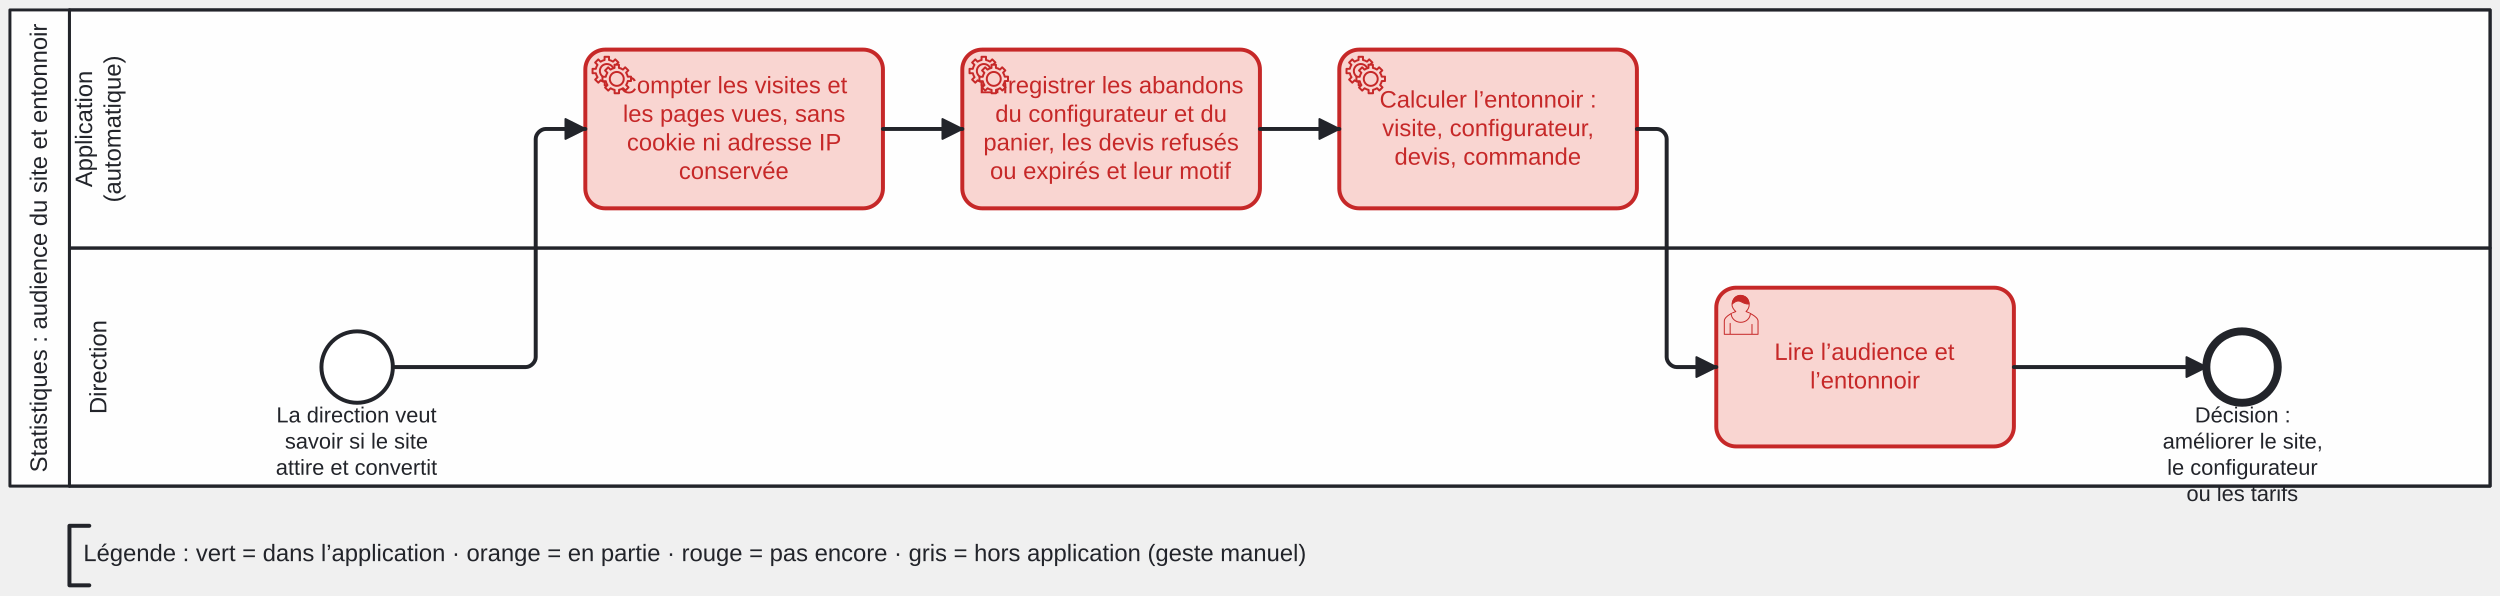
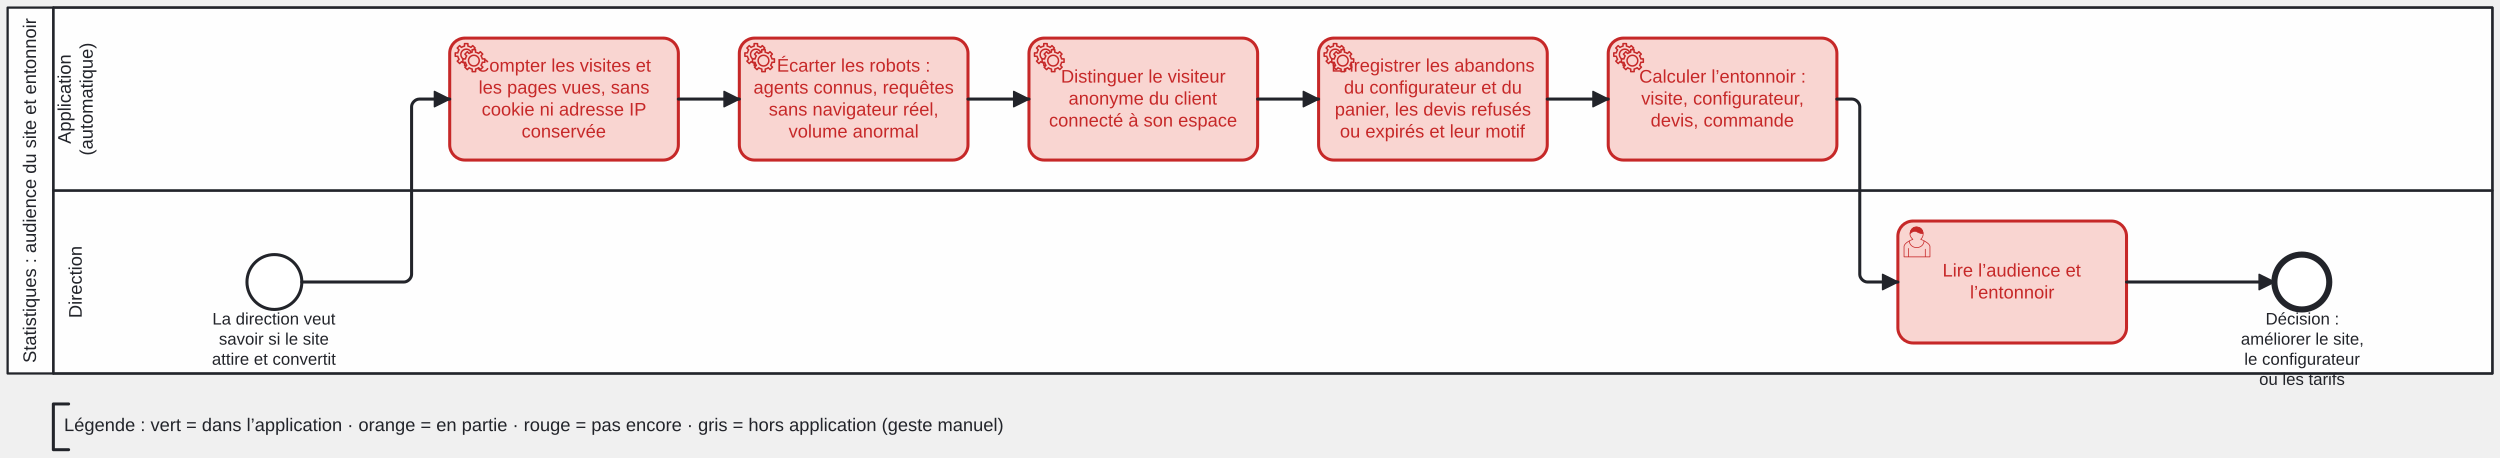
- <svg xmlns="http://www.w3.org/2000/svg" width="1260" height="300" viewBox="35 35 1260 300" version="1.1">
+ <svg xmlns="http://www.w3.org/2000/svg" width="1640" height="300" viewBox="35 35 1640 300" version="1.1">
  <g class="djs-group">
    <g class="djs-element djs-shape" data-element-id="P17_stats_audience_pool" transform="matrix(1 0 0 1 40 40)" style="display: block;">
      <g class="djs-visual">
-         <rect x="0" y="0" width="1250" height="240" rx="0" ry="0" style="stroke-linecap: round; stroke-linejoin: round; stroke: rgb(34, 36, 42); stroke-width: 1.5px; fill: white; fill-opacity: 0.95;" />
+         <rect x="0" y="0" width="1630" height="240" rx="0" ry="0" style="stroke-linecap: round; stroke-linejoin: round; stroke: rgb(34, 36, 42); stroke-width: 1.5px; fill: white; fill-opacity: 0.95;" />
        <path style="fill: none; stroke-linecap: round; stroke-linejoin: round; stroke: rgb(34, 36, 42); stroke-width: 1.5px;" d="M30,0L30,240" />
        <text lineHeight="1.2" class="djs-label" transform="matrix(-1.83697e-16 -1 1 -1.83697e-16 0 240)" style="font-family: Arial, sans-serif; font-size: 12px; font-weight: normal; fill: rgb(34, 36, 42);">
          <tspan x="6.922" y="18.6">Statistiques : audience du site et entonnoir</tspan>
        </text>
      </g>
-       <rect class="djs-hit djs-hit-all" x="0" y="0" width="1250" height="240" style="fill: none; stroke-opacity: 0; stroke: white; stroke-width: 15px;" />
-       <rect x="-5" y="-5" rx="4" width="1260" height="250" class="djs-outline" style="fill: none;" />
+       <rect class="djs-hit djs-hit-all" x="0" y="0" width="1630" height="240" style="fill: none; stroke-opacity: 0; stroke: white; stroke-width: 15px;" />
+       <rect x="-5" y="-5" rx="4" width="1640" height="250" class="djs-outline" style="fill: none;" />
    </g>
    <g class="djs-children">
      <g class="djs-group">
        <g class="djs-element djs-shape" data-element-id="P17_stats_audience_voie_direction" transform="matrix(1 0 0 1 70 160)" style="display: block;">
          <g class="djs-visual">
-             <rect x="0" y="0" width="1220" height="120" rx="0" ry="0" style="stroke-linecap: round; stroke-linejoin: round; stroke: rgb(34, 36, 42); stroke-width: 1.5px; fill: white; fill-opacity: 0.25;" />
+             <rect x="0" y="0" width="1600" height="120" rx="0" ry="0" style="stroke-linecap: round; stroke-linejoin: round; stroke: rgb(34, 36, 42); stroke-width: 1.5px; fill: white; fill-opacity: 0.25;" />
            <text lineHeight="1.2" class="djs-label" transform="matrix(-1.83697e-16 -1 1 -1.83697e-16 0 120)" style="font-family: Arial, sans-serif; font-size: 12px; font-weight: normal; fill: rgb(34, 36, 42);">
              <tspan x="36.32" y="18.6">Direction</tspan>
            </text>
          </g>
-           <rect class="djs-hit djs-hit-all" x="0" y="0" width="1220" height="120" style="fill: none; stroke-opacity: 0; stroke: white; stroke-width: 15px;" />
-           <rect x="-5" y="-5" rx="4" width="1230" height="130" class="djs-outline" style="fill: none;" />
+           <rect class="djs-hit djs-hit-all" x="0" y="0" width="1600" height="120" style="fill: none; stroke-opacity: 0; stroke: white; stroke-width: 15px;" />
+           <rect x="-5" y="-5" rx="4" width="1610" height="130" class="djs-outline" style="fill: none;" />
        </g>
      </g>
      <g class="djs-group">
        <g class="djs-element djs-shape" data-element-id="P17_stats_audience_voie_systeme" transform="matrix(1 0 0 1 70 40)" style="display: block;">
          <g class="djs-visual">
-             <rect x="0" y="0" width="1220" height="120" rx="0" ry="0" style="stroke-linecap: round; stroke-linejoin: round; stroke: rgb(34, 36, 42); stroke-width: 1.5px; fill: white; fill-opacity: 0.25;" />
+             <rect x="0" y="0" width="1600" height="120" rx="0" ry="0" style="stroke-linecap: round; stroke-linejoin: round; stroke: rgb(34, 36, 42); stroke-width: 1.5px; fill: white; fill-opacity: 0.25;" />
            <text lineHeight="1.2" class="djs-label" transform="matrix(-1.83697e-16 -1 1 -1.83697e-16 0 120)" style="font-family: Arial, sans-serif; font-size: 12px; font-weight: normal; fill: rgb(34, 36, 42);">
              <tspan x="30.641" y="11.4">Application </tspan>
              <tspan x="22.977" y="25.8">(automatique)</tspan>
            </text>
          </g>
-           <rect class="djs-hit djs-hit-all" x="0" y="0" width="1220" height="120" style="fill: none; stroke-opacity: 0; stroke: white; stroke-width: 15px;" />
-           <rect x="-5" y="-5" rx="4" width="1230" height="130" class="djs-outline" style="fill: none;" />
+           <rect class="djs-hit djs-hit-all" x="0" y="0" width="1600" height="120" style="fill: none; stroke-opacity: 0; stroke: white; stroke-width: 15px;" />
+           <rect x="-5" y="-5" rx="4" width="1610" height="130" class="djs-outline" style="fill: none;" />
        </g>
      </g>
      <g class="djs-group">
        <g class="djs-element djs-shape" data-element-id="P17_stats_audience_d" transform="matrix(1 0 0 1 197 202)" style="display: block;">
          <g class="djs-visual">
            <circle cx="18" cy="18" r="18" style="stroke-linecap: round; stroke-linejoin: round; stroke: rgb(34, 36, 42); stroke-width: 2px; fill: white; fill-opacity: 0.95;" />
          </g>
          <rect class="djs-hit djs-hit-all" x="0" y="0" width="36" height="36" style="fill: none; stroke-opacity: 0; stroke: white; stroke-width: 15px;" />
          <circle cx="18" cy="18" r="23" class="djs-outline" style="fill: none;" />
        </g>
      </g>
      <g class="djs-group">
        <g class="djs-element djs-shape" data-element-id="P17_stats_audience_d_label" transform="matrix(1 0 0 1 174 238)" style="display: block;">
          <g class="djs-visual">
            <text lineHeight="1.2" class="djs-label" style="font-family: Arial, sans-serif; font-size: 11px; font-weight: normal; fill: rgb(34, 36, 42);">
              <tspan x="0.305" y="9.9">La direction veut </tspan>
              <tspan x="4.594" y="23.1">savoir si le site </tspan>
              <tspan x="0" y="36.3">attire et convertit</tspan>
            </text>
          </g>
          <rect class="djs-hit djs-hit-all" x="0" y="0" width="82" height="40" style="fill: none; stroke-opacity: 0; stroke: white; stroke-width: 15px;" />
          <rect x="-5" y="-5" rx="4" width="92" height="50" class="djs-outline" style="fill: none;" />
        </g>
      </g>
      <g class="djs-group">
        <g class="djs-element djs-shape" data-element-id="P17_stats_audience_t1" transform="matrix(1 0 0 1 330 60)" style="display: block;">
          <g class="djs-visual">
            <rect x="0" y="0" width="150" height="80" rx="10" ry="10" style="stroke-linecap: round; stroke-linejoin: round; stroke: rgb(198, 40, 40); stroke-width: 2px; fill: rgb(249, 211, 207); fill-opacity: 0.95;" />
            <text lineHeight="1.2" class="djs-label" style="font-family: Arial, sans-serif; font-size: 12px; font-weight: normal; fill: rgb(198, 40, 40);">
              <tspan x="17.315" y="22">Compter les visites et </tspan>
              <tspan x="18.961" y="36.4">les pages vues, sans </tspan>
              <tspan x="20.969" y="50.8">cookie ni adresse IP </tspan>
              <tspan x="47.154" y="65.2">conservée</tspan>
            </text>
            <circle cx="5" cy="5" r="5" transform="translate(6, 6)" style="stroke-linecap: round; stroke-linejoin: round; stroke: none; stroke-width: 2px; fill: rgb(249, 211, 207);" />
            <path d="m 12,18 v -1.713 c 0.352,-0.07 0.704,-0.178 1.048,-0.321 0.344,-0.145 0.666,-0.321 0.966,-0.521 l 1.194,1.18 1.567,-1.577 -1.195,-1.18 c 0.403,-0.614 0.683,-1.299 0.825,-2.018 l 1.622,-0.01 v -2.22 l -1.637,0.01 c -0.073,-0.352 -0.178,-0.7 -0.324,-1.044 -0.145,-0.344 -0.321,-0.664 -0.523,-0.962 l 1.131,-1.136 -1.583,-1.563 -1.13,1.136 c -0.614,-0.401 -1.303,-0.681 -2.023,-0.822 l 0.009,-1.619 h -2.241 l 0.004,1.631 c -0.354,0.074 -0.705,0.18 -1.05,0.324 -0.344,0.144 -0.665,0.321 -0.964,0.52 l -1.17,-1.158 -1.567,1.579 1.168,1.157 c -0.403,0.613 -0.683,1.298 -0.825,2.017 l -1.659,0.003 v 2.222 l 1.672,-0.006 c 0.073,0.351 0.18,0.702 0.324,1.045 0.145,0.344 0.321,0.664 0.523,0.961 l -1.199,1.197 1.584,1.56 1.196,-1.193 c 0.614,0.403 1.303,0.682 2.023,0.823 l 7.19e-4,1.699 h 2.227 z m 0.221,-3.996 c -1.789,0.75 -3.858,-0.093 -4.61,-1.874 -0.752,-1.783 0.091,-3.846 1.88,-4.596 1.788,-0.749 3.857,0.093 4.609,1.874 0.752,1.782 -0.091,3.846 -1.88,4.596 z" style="fill: rgb(249, 211, 207); stroke-linecap: round; stroke-linejoin: round; stroke: rgb(198, 40, 40); stroke-width: 1px;" />
            <circle cx="5" cy="5" r="5" transform="translate(11, 10)" style="stroke-linecap: round; stroke-linejoin: round; stroke: none; stroke-width: 2px; fill: rgb(249, 211, 207);" />
            <path d="m 17,22 v -1.713 c 0.352,-0.07 0.704,-0.178 1.048,-0.321 0.344,-0.145 0.666,-0.321 0.966,-0.521 l 1.194,1.18 1.567,-1.577 -1.195,-1.18 c 0.403,-0.614 0.683,-1.299 0.825,-2.018 l 1.622,-0.01 v -2.22 l -1.637,0.01 c -0.073,-0.352 -0.178,-0.7 -0.324,-1.044 -0.145,-0.344 -0.321,-0.664 -0.523,-0.962 l 1.131,-1.136 -1.583,-1.563 -1.13,1.136 c -0.614,-0.401 -1.303,-0.681 -2.023,-0.822 l 0.009,-1.619 h -2.241 l 0.004,1.631 c -0.354,0.074 -0.705,0.18 -1.05,0.324 -0.344,0.144 -0.665,0.321 -0.964,0.52 l -1.17,-1.158 -1.567,1.579 1.168,1.157 c -0.403,0.613 -0.683,1.298 -0.825,2.017 l -1.659,0.003 v 2.222 l 1.672,-0.006 c 0.073,0.351 0.18,0.702 0.324,1.045 0.145,0.344 0.321,0.664 0.523,0.961 l -1.199,1.197 1.584,1.56 1.196,-1.193 c 0.614,0.403 1.303,0.682 2.023,0.823 l 7.19e-4,1.699 h 2.227 z m 0.221,-3.996 c -1.789,0.75 -3.858,-0.093 -4.61,-1.874 -0.752,-1.783 0.091,-3.846 1.88,-4.596 1.788,-0.749 3.857,0.093 4.609,1.874 0.752,1.782 -0.091,3.846 -1.88,4.596 z" style="fill: rgb(249, 211, 207); stroke-linecap: round; stroke-linejoin: round; stroke: rgb(198, 40, 40); stroke-width: 1px;" />
          </g>
          <rect class="djs-hit djs-hit-all" x="0" y="0" width="150" height="80" style="fill: none; stroke-opacity: 0; stroke: white; stroke-width: 15px;" />
          <rect x="-5" y="-5" rx="14" width="160" height="90" class="djs-outline" style="fill: none;" />
        </g>
      </g>
      <g class="djs-group">
-         <g class="djs-element djs-shape" data-element-id="P17_stats_audience_t2" transform="matrix(1 0 0 1 520 60)" style="display: block;">
+         <g class="djs-element djs-shape" data-element-id="P17_stats_audience_t1b" transform="matrix(1 0 0 1 520 60)" style="display: block;">
+           <g class="djs-visual">
+             <rect x="0" y="0" width="150" height="80" rx="10" ry="10" style="stroke-linecap: round; stroke-linejoin: round; stroke: rgb(198, 40, 40); stroke-width: 2px; fill: rgb(249, 211, 207); fill-opacity: 0.95;" />
+             <text lineHeight="1.2" class="djs-label" style="font-family: Arial, sans-serif; font-size: 12px; font-weight: normal; fill: rgb(198, 40, 40);">
+               <tspan x="24.641" y="22">Écarter les robots : </tspan>
+               <tspan x="9.281" y="36.4">agents connus, requêtes </tspan>
+               <tspan x="19.297" y="50.8">sans navigateur réel, </tspan>
+               <tspan x="32.312" y="65.2">volume anormal</tspan>
+             </text>
+             <circle cx="5" cy="5" r="5" transform="translate(6, 6)" style="stroke-linecap: round; stroke-linejoin: round; stroke: none; stroke-width: 2px; fill: rgb(249, 211, 207);" />
+             <path d="m 12,18 v -1.713 c 0.352,-0.07 0.704,-0.178 1.048,-0.321 0.344,-0.145 0.666,-0.321 0.966,-0.521 l 1.194,1.18 1.567,-1.577 -1.195,-1.18 c 0.403,-0.614 0.683,-1.299 0.825,-2.018 l 1.622,-0.01 v -2.22 l -1.637,0.01 c -0.073,-0.352 -0.178,-0.7 -0.324,-1.044 -0.145,-0.344 -0.321,-0.664 -0.523,-0.962 l 1.131,-1.136 -1.583,-1.563 -1.13,1.136 c -0.614,-0.401 -1.303,-0.681 -2.023,-0.822 l 0.009,-1.619 h -2.241 l 0.004,1.631 c -0.354,0.074 -0.705,0.18 -1.05,0.324 -0.344,0.144 -0.665,0.321 -0.964,0.52 l -1.17,-1.158 -1.567,1.579 1.168,1.157 c -0.403,0.613 -0.683,1.298 -0.825,2.017 l -1.659,0.003 v 2.222 l 1.672,-0.006 c 0.073,0.351 0.18,0.702 0.324,1.045 0.145,0.344 0.321,0.664 0.523,0.961 l -1.199,1.197 1.584,1.56 1.196,-1.193 c 0.614,0.403 1.303,0.682 2.023,0.823 l 7.19e-4,1.699 h 2.227 z m 0.221,-3.996 c -1.789,0.75 -3.858,-0.093 -4.61,-1.874 -0.752,-1.783 0.091,-3.846 1.88,-4.596 1.788,-0.749 3.857,0.093 4.609,1.874 0.752,1.782 -0.091,3.846 -1.88,4.596 z" style="fill: rgb(249, 211, 207); stroke-linecap: round; stroke-linejoin: round; stroke: rgb(198, 40, 40); stroke-width: 1px;" />
+             <circle cx="5" cy="5" r="5" transform="translate(11, 10)" style="stroke-linecap: round; stroke-linejoin: round; stroke: none; stroke-width: 2px; fill: rgb(249, 211, 207);" />
+             <path d="m 17,22 v -1.713 c 0.352,-0.07 0.704,-0.178 1.048,-0.321 0.344,-0.145 0.666,-0.321 0.966,-0.521 l 1.194,1.18 1.567,-1.577 -1.195,-1.18 c 0.403,-0.614 0.683,-1.299 0.825,-2.018 l 1.622,-0.01 v -2.22 l -1.637,0.01 c -0.073,-0.352 -0.178,-0.7 -0.324,-1.044 -0.145,-0.344 -0.321,-0.664 -0.523,-0.962 l 1.131,-1.136 -1.583,-1.563 -1.13,1.136 c -0.614,-0.401 -1.303,-0.681 -2.023,-0.822 l 0.009,-1.619 h -2.241 l 0.004,1.631 c -0.354,0.074 -0.705,0.18 -1.05,0.324 -0.344,0.144 -0.665,0.321 -0.964,0.52 l -1.17,-1.158 -1.567,1.579 1.168,1.157 c -0.403,0.613 -0.683,1.298 -0.825,2.017 l -1.659,0.003 v 2.222 l 1.672,-0.006 c 0.073,0.351 0.18,0.702 0.324,1.045 0.145,0.344 0.321,0.664 0.523,0.961 l -1.199,1.197 1.584,1.56 1.196,-1.193 c 0.614,0.403 1.303,0.682 2.023,0.823 l 7.19e-4,1.699 h 2.227 z m 0.221,-3.996 c -1.789,0.75 -3.858,-0.093 -4.61,-1.874 -0.752,-1.783 0.091,-3.846 1.88,-4.596 1.788,-0.749 3.857,0.093 4.609,1.874 0.752,1.782 -0.091,3.846 -1.88,4.596 z" style="fill: rgb(249, 211, 207); stroke-linecap: round; stroke-linejoin: round; stroke: rgb(198, 40, 40); stroke-width: 1px;" />
+           </g>
+           <rect class="djs-hit djs-hit-all" x="0" y="0" width="150" height="80" style="fill: none; stroke-opacity: 0; stroke: white; stroke-width: 15px;" />
+           <rect x="-5" y="-5" rx="14" width="160" height="90" class="djs-outline" style="fill: none;" />
+         </g>
+       </g>
+       <g class="djs-group">
+         <g class="djs-element djs-shape" data-element-id="P17_stats_audience_t1c" transform="matrix(1 0 0 1 710 60)" style="display: block;">
+           <g class="djs-visual">
+             <rect x="0" y="0" width="150" height="80" rx="10" ry="10" style="stroke-linecap: round; stroke-linejoin: round; stroke: rgb(198, 40, 40); stroke-width: 2px; fill: rgb(249, 211, 207); fill-opacity: 0.95;" />
+             <text lineHeight="1.2" class="djs-label" style="font-family: Arial, sans-serif; font-size: 12px; font-weight: normal; fill: rgb(198, 40, 40);">
+               <tspan x="20.977" y="29.2">Distinguer le visiteur </tspan>
+               <tspan x="25.97" y="43.6">anonyme du client </tspan>
+               <tspan x="13.126" y="58">connecté à son espace</tspan>
+             </text>
+             <circle cx="5" cy="5" r="5" transform="translate(6, 6)" style="stroke-linecap: round; stroke-linejoin: round; stroke: none; stroke-width: 2px; fill: rgb(249, 211, 207);" />
+             <path d="m 12,18 v -1.713 c 0.352,-0.07 0.704,-0.178 1.048,-0.321 0.344,-0.145 0.666,-0.321 0.966,-0.521 l 1.194,1.18 1.567,-1.577 -1.195,-1.18 c 0.403,-0.614 0.683,-1.299 0.825,-2.018 l 1.622,-0.01 v -2.22 l -1.637,0.01 c -0.073,-0.352 -0.178,-0.7 -0.324,-1.044 -0.145,-0.344 -0.321,-0.664 -0.523,-0.962 l 1.131,-1.136 -1.583,-1.563 -1.13,1.136 c -0.614,-0.401 -1.303,-0.681 -2.023,-0.822 l 0.009,-1.619 h -2.241 l 0.004,1.631 c -0.354,0.074 -0.705,0.18 -1.05,0.324 -0.344,0.144 -0.665,0.321 -0.964,0.52 l -1.17,-1.158 -1.567,1.579 1.168,1.157 c -0.403,0.613 -0.683,1.298 -0.825,2.017 l -1.659,0.003 v 2.222 l 1.672,-0.006 c 0.073,0.351 0.18,0.702 0.324,1.045 0.145,0.344 0.321,0.664 0.523,0.961 l -1.199,1.197 1.584,1.56 1.196,-1.193 c 0.614,0.403 1.303,0.682 2.023,0.823 l 7.19e-4,1.699 h 2.227 z m 0.221,-3.996 c -1.789,0.75 -3.858,-0.093 -4.61,-1.874 -0.752,-1.783 0.091,-3.846 1.88,-4.596 1.788,-0.749 3.857,0.093 4.609,1.874 0.752,1.782 -0.091,3.846 -1.88,4.596 z" style="fill: rgb(249, 211, 207); stroke-linecap: round; stroke-linejoin: round; stroke: rgb(198, 40, 40); stroke-width: 1px;" />
+             <circle cx="5" cy="5" r="5" transform="translate(11, 10)" style="stroke-linecap: round; stroke-linejoin: round; stroke: none; stroke-width: 2px; fill: rgb(249, 211, 207);" />
+             <path d="m 17,22 v -1.713 c 0.352,-0.07 0.704,-0.178 1.048,-0.321 0.344,-0.145 0.666,-0.321 0.966,-0.521 l 1.194,1.18 1.567,-1.577 -1.195,-1.18 c 0.403,-0.614 0.683,-1.299 0.825,-2.018 l 1.622,-0.01 v -2.22 l -1.637,0.01 c -0.073,-0.352 -0.178,-0.7 -0.324,-1.044 -0.145,-0.344 -0.321,-0.664 -0.523,-0.962 l 1.131,-1.136 -1.583,-1.563 -1.13,1.136 c -0.614,-0.401 -1.303,-0.681 -2.023,-0.822 l 0.009,-1.619 h -2.241 l 0.004,1.631 c -0.354,0.074 -0.705,0.18 -1.05,0.324 -0.344,0.144 -0.665,0.321 -0.964,0.52 l -1.17,-1.158 -1.567,1.579 1.168,1.157 c -0.403,0.613 -0.683,1.298 -0.825,2.017 l -1.659,0.003 v 2.222 l 1.672,-0.006 c 0.073,0.351 0.18,0.702 0.324,1.045 0.145,0.344 0.321,0.664 0.523,0.961 l -1.199,1.197 1.584,1.56 1.196,-1.193 c 0.614,0.403 1.303,0.682 2.023,0.823 l 7.19e-4,1.699 h 2.227 z m 0.221,-3.996 c -1.789,0.75 -3.858,-0.093 -4.61,-1.874 -0.752,-1.783 0.091,-3.846 1.88,-4.596 1.788,-0.749 3.857,0.093 4.609,1.874 0.752,1.782 -0.091,3.846 -1.88,4.596 z" style="fill: rgb(249, 211, 207); stroke-linecap: round; stroke-linejoin: round; stroke: rgb(198, 40, 40); stroke-width: 1px;" />
+           </g>
+           <rect class="djs-hit djs-hit-all" x="0" y="0" width="150" height="80" style="fill: none; stroke-opacity: 0; stroke: white; stroke-width: 15px;" />
+           <rect x="-5" y="-5" rx="14" width="160" height="90" class="djs-outline" style="fill: none;" />
+         </g>
+       </g>
+       <g class="djs-group">
+         <g class="djs-element djs-shape" data-element-id="P17_stats_audience_t2" transform="matrix(1 0 0 1 900 60)" style="display: block;">
          <g class="djs-visual">
            <rect x="0" y="0" width="150" height="80" rx="10" ry="10" style="stroke-linecap: round; stroke-linejoin: round; stroke: rgb(198, 40, 40); stroke-width: 2px; fill: rgb(249, 211, 207); fill-opacity: 0.95;" />
            <text lineHeight="1.2" class="djs-label" style="font-family: Arial, sans-serif; font-size: 12px; font-weight: normal; fill: rgb(198, 40, 40);">
              <tspan x="8.289" y="22">Enregistrer les abandons </tspan>
              <tspan x="16.625" y="36.4">du configurateur et du </tspan>
              <tspan x="10.625" y="50.8">panier, les devis refusés </tspan>
              <tspan x="13.973" y="65.2">ou expirés et leur motif</tspan>
            </text>
            <circle cx="5" cy="5" r="5" transform="translate(6, 6)" style="stroke-linecap: round; stroke-linejoin: round; stroke: none; stroke-width: 2px; fill: rgb(249, 211, 207);" />
            <path d="m 12,18 v -1.713 c 0.352,-0.07 0.704,-0.178 1.048,-0.321 0.344,-0.145 0.666,-0.321 0.966,-0.521 l 1.194,1.18 1.567,-1.577 -1.195,-1.18 c 0.403,-0.614 0.683,-1.299 0.825,-2.018 l 1.622,-0.01 v -2.22 l -1.637,0.01 c -0.073,-0.352 -0.178,-0.7 -0.324,-1.044 -0.145,-0.344 -0.321,-0.664 -0.523,-0.962 l 1.131,-1.136 -1.583,-1.563 -1.13,1.136 c -0.614,-0.401 -1.303,-0.681 -2.023,-0.822 l 0.009,-1.619 h -2.241 l 0.004,1.631 c -0.354,0.074 -0.705,0.18 -1.05,0.324 -0.344,0.144 -0.665,0.321 -0.964,0.52 l -1.17,-1.158 -1.567,1.579 1.168,1.157 c -0.403,0.613 -0.683,1.298 -0.825,2.017 l -1.659,0.003 v 2.222 l 1.672,-0.006 c 0.073,0.351 0.18,0.702 0.324,1.045 0.145,0.344 0.321,0.664 0.523,0.961 l -1.199,1.197 1.584,1.56 1.196,-1.193 c 0.614,0.403 1.303,0.682 2.023,0.823 l 7.19e-4,1.699 h 2.227 z m 0.221,-3.996 c -1.789,0.75 -3.858,-0.093 -4.61,-1.874 -0.752,-1.783 0.091,-3.846 1.88,-4.596 1.788,-0.749 3.857,0.093 4.609,1.874 0.752,1.782 -0.091,3.846 -1.88,4.596 z" style="fill: rgb(249, 211, 207); stroke-linecap: round; stroke-linejoin: round; stroke: rgb(198, 40, 40); stroke-width: 1px;" />
            <circle cx="5" cy="5" r="5" transform="translate(11, 10)" style="stroke-linecap: round; stroke-linejoin: round; stroke: none; stroke-width: 2px; fill: rgb(249, 211, 207);" />
            <path d="m 17,22 v -1.713 c 0.352,-0.07 0.704,-0.178 1.048,-0.321 0.344,-0.145 0.666,-0.321 0.966,-0.521 l 1.194,1.18 1.567,-1.577 -1.195,-1.18 c 0.403,-0.614 0.683,-1.299 0.825,-2.018 l 1.622,-0.01 v -2.22 l -1.637,0.01 c -0.073,-0.352 -0.178,-0.7 -0.324,-1.044 -0.145,-0.344 -0.321,-0.664 -0.523,-0.962 l 1.131,-1.136 -1.583,-1.563 -1.13,1.136 c -0.614,-0.401 -1.303,-0.681 -2.023,-0.822 l 0.009,-1.619 h -2.241 l 0.004,1.631 c -0.354,0.074 -0.705,0.18 -1.05,0.324 -0.344,0.144 -0.665,0.321 -0.964,0.52 l -1.17,-1.158 -1.567,1.579 1.168,1.157 c -0.403,0.613 -0.683,1.298 -0.825,2.017 l -1.659,0.003 v 2.222 l 1.672,-0.006 c 0.073,0.351 0.18,0.702 0.324,1.045 0.145,0.344 0.321,0.664 0.523,0.961 l -1.199,1.197 1.584,1.56 1.196,-1.193 c 0.614,0.403 1.303,0.682 2.023,0.823 l 7.19e-4,1.699 h 2.227 z m 0.221,-3.996 c -1.789,0.75 -3.858,-0.093 -4.61,-1.874 -0.752,-1.783 0.091,-3.846 1.88,-4.596 1.788,-0.749 3.857,0.093 4.609,1.874 0.752,1.782 -0.091,3.846 -1.88,4.596 z" style="fill: rgb(249, 211, 207); stroke-linecap: round; stroke-linejoin: round; stroke: rgb(198, 40, 40); stroke-width: 1px;" />
          </g>
          <rect class="djs-hit djs-hit-all" x="0" y="0" width="150" height="80" style="fill: none; stroke-opacity: 0; stroke: white; stroke-width: 15px;" />
          <rect x="-5" y="-5" rx="14" width="160" height="90" class="djs-outline" style="fill: none;" />
        </g>
      </g>
      <g class="djs-group">
-         <g class="djs-element djs-shape" data-element-id="P17_stats_audience_t3" transform="matrix(1 0 0 1 710 60)" style="display: block;">
+         <g class="djs-element djs-shape" data-element-id="P17_stats_audience_t3" transform="matrix(1 0 0 1 1090 60)" style="display: block;">
          <g class="djs-visual">
            <rect x="0" y="0" width="150" height="80" rx="10" ry="10" style="stroke-linecap: round; stroke-linejoin: round; stroke: rgb(198, 40, 40); stroke-width: 2px; fill: rgb(249, 211, 207); fill-opacity: 0.95;" />
            <text lineHeight="1.2" class="djs-label" style="font-family: Arial, sans-serif; font-size: 12px; font-weight: normal; fill: rgb(198, 40, 40);">
              <tspan x="20.305" y="29.2">Calculer l’entonnoir : </tspan>
              <tspan x="21.633" y="43.6">visite, configurateur, </tspan>
              <tspan x="27.815" y="58">devis, commande</tspan>
            </text>
            <circle cx="5" cy="5" r="5" transform="translate(6, 6)" style="stroke-linecap: round; stroke-linejoin: round; stroke: none; stroke-width: 2px; fill: rgb(249, 211, 207);" />
            <path d="m 12,18 v -1.713 c 0.352,-0.07 0.704,-0.178 1.048,-0.321 0.344,-0.145 0.666,-0.321 0.966,-0.521 l 1.194,1.18 1.567,-1.577 -1.195,-1.18 c 0.403,-0.614 0.683,-1.299 0.825,-2.018 l 1.622,-0.01 v -2.22 l -1.637,0.01 c -0.073,-0.352 -0.178,-0.7 -0.324,-1.044 -0.145,-0.344 -0.321,-0.664 -0.523,-0.962 l 1.131,-1.136 -1.583,-1.563 -1.13,1.136 c -0.614,-0.401 -1.303,-0.681 -2.023,-0.822 l 0.009,-1.619 h -2.241 l 0.004,1.631 c -0.354,0.074 -0.705,0.18 -1.05,0.324 -0.344,0.144 -0.665,0.321 -0.964,0.52 l -1.17,-1.158 -1.567,1.579 1.168,1.157 c -0.403,0.613 -0.683,1.298 -0.825,2.017 l -1.659,0.003 v 2.222 l 1.672,-0.006 c 0.073,0.351 0.18,0.702 0.324,1.045 0.145,0.344 0.321,0.664 0.523,0.961 l -1.199,1.197 1.584,1.56 1.196,-1.193 c 0.614,0.403 1.303,0.682 2.023,0.823 l 7.19e-4,1.699 h 2.227 z m 0.221,-3.996 c -1.789,0.75 -3.858,-0.093 -4.61,-1.874 -0.752,-1.783 0.091,-3.846 1.88,-4.596 1.788,-0.749 3.857,0.093 4.609,1.874 0.752,1.782 -0.091,3.846 -1.88,4.596 z" style="fill: rgb(249, 211, 207); stroke-linecap: round; stroke-linejoin: round; stroke: rgb(198, 40, 40); stroke-width: 1px;" />
            <circle cx="5" cy="5" r="5" transform="translate(11, 10)" style="stroke-linecap: round; stroke-linejoin: round; stroke: none; stroke-width: 2px; fill: rgb(249, 211, 207);" />
            <path d="m 17,22 v -1.713 c 0.352,-0.07 0.704,-0.178 1.048,-0.321 0.344,-0.145 0.666,-0.321 0.966,-0.521 l 1.194,1.18 1.567,-1.577 -1.195,-1.18 c 0.403,-0.614 0.683,-1.299 0.825,-2.018 l 1.622,-0.01 v -2.22 l -1.637,0.01 c -0.073,-0.352 -0.178,-0.7 -0.324,-1.044 -0.145,-0.344 -0.321,-0.664 -0.523,-0.962 l 1.131,-1.136 -1.583,-1.563 -1.13,1.136 c -0.614,-0.401 -1.303,-0.681 -2.023,-0.822 l 0.009,-1.619 h -2.241 l 0.004,1.631 c -0.354,0.074 -0.705,0.18 -1.05,0.324 -0.344,0.144 -0.665,0.321 -0.964,0.52 l -1.17,-1.158 -1.567,1.579 1.168,1.157 c -0.403,0.613 -0.683,1.298 -0.825,2.017 l -1.659,0.003 v 2.222 l 1.672,-0.006 c 0.073,0.351 0.18,0.702 0.324,1.045 0.145,0.344 0.321,0.664 0.523,0.961 l -1.199,1.197 1.584,1.56 1.196,-1.193 c 0.614,0.403 1.303,0.682 2.023,0.823 l 7.19e-4,1.699 h 2.227 z m 0.221,-3.996 c -1.789,0.75 -3.858,-0.093 -4.61,-1.874 -0.752,-1.783 0.091,-3.846 1.88,-4.596 1.788,-0.749 3.857,0.093 4.609,1.874 0.752,1.782 -0.091,3.846 -1.88,4.596 z" style="fill: rgb(249, 211, 207); stroke-linecap: round; stroke-linejoin: round; stroke: rgb(198, 40, 40); stroke-width: 1px;" />
          </g>
          <rect class="djs-hit djs-hit-all" x="0" y="0" width="150" height="80" style="fill: none; stroke-opacity: 0; stroke: white; stroke-width: 15px;" />
          <rect x="-5" y="-5" rx="14" width="160" height="90" class="djs-outline" style="fill: none;" />
        </g>
      </g>
      <g class="djs-group">
-         <g class="djs-element djs-shape" data-element-id="P17_stats_audience_t4" transform="matrix(1 0 0 1 900 180)" style="display: block;">
+         <g class="djs-element djs-shape" data-element-id="P17_stats_audience_t4" transform="matrix(1 0 0 1 1280 180)" style="display: block;">
          <g class="djs-visual">
            <rect x="0" y="0" width="150" height="80" rx="10" ry="10" style="stroke-linecap: round; stroke-linejoin: round; stroke: rgb(198, 40, 40); stroke-width: 2px; fill: rgb(249, 211, 207); fill-opacity: 0.95;" />
            <text lineHeight="1.2" class="djs-label" style="font-family: Arial, sans-serif; font-size: 12px; font-weight: normal; fill: rgb(198, 40, 40);">
              <tspan x="29.304" y="36.4">Lire l’audience et </tspan>
              <tspan x="47.312" y="50.8">l’entonnoir</tspan>
            </text>
            <path d="m 15,12 c 0.909,-0.845 1.594,-2.049 1.594,-3.385 0,-2.554 -1.805,-4.622 -4.357,-4.622 -2.552,0 -4.288,2.068 -4.288,4.622 0,1.348 0.974,2.562 1.896,3.405 -0.529,0.187 -5.669,2.097 -5.794,4.756 v 6.718 h 17 v -6.718 c 0,-2.298 -5.528,-4.595 -6.051,-4.776 zm -8,6 l 0,5.5 m 11,0 l 0,-5" style="fill: rgb(249, 211, 207); stroke-linecap: round; stroke-linejoin: round; stroke: rgb(198, 40, 40); stroke-width: 0.5px;" />
            <path d="m 15,12 m 2.162,1.009 c 0,2.447 -2.158,4.431 -4.821,4.431 -2.665,0 -4.822,-1.981 -4.822,-4.431 " style="fill: rgb(249, 211, 207); stroke-linecap: round; stroke-linejoin: round; stroke: rgb(198, 40, 40); stroke-width: 0.5px;" />
            <path d="m 15,12 m -6.9,-3.80 c 0,0 2.251,-2.358 4.274,-1.177 2.024,1.181 4.221,1.537 4.124,0.965 -0.098,-0.57 -0.117,-3.791 -4.191,-4.136 -3.575,0.001 -4.208,3.367 -4.207,4.348 z" style="fill: rgb(198, 40, 40); stroke-linecap: round; stroke-linejoin: round; stroke: rgb(198, 40, 40); stroke-width: 0.5px;" />
          </g>
          <rect class="djs-hit djs-hit-all" x="0" y="0" width="150" height="80" style="fill: none; stroke-opacity: 0; stroke: white; stroke-width: 15px;" />
          <rect x="-5" y="-5" rx="14" width="160" height="90" class="djs-outline" style="fill: none;" />
        </g>
      </g>
      <g class="djs-group">
-         <g class="djs-element djs-shape" data-element-id="P17_stats_audience_f" transform="matrix(1 0 0 1 1147 202)" style="display: block;">
+         <g class="djs-element djs-shape" data-element-id="P17_stats_audience_f" transform="matrix(1 0 0 1 1527 202)" style="display: block;">
          <g class="djs-visual">
            <circle cx="18" cy="18" r="18" style="stroke-linecap: round; stroke-linejoin: round; stroke: rgb(34, 36, 42); stroke-width: 4px; fill: white; fill-opacity: 0.95;" />
          </g>
          <rect class="djs-hit djs-hit-all" x="0" y="0" width="36" height="36" style="fill: none; stroke-opacity: 0; stroke: white; stroke-width: 15px;" />
          <circle cx="18" cy="18" r="24" class="djs-outline" style="fill: none;" />
        </g>
      </g>
      <g class="djs-group">
-         <g class="djs-element djs-shape" data-element-id="P17_stats_audience_f_label" transform="matrix(1 0 0 1 1125 238)" style="display: block;">
+         <g class="djs-element djs-shape" data-element-id="P17_stats_audience_f_label" transform="matrix(1 0 0 1 1505 238)" style="display: block;">
          <g class="djs-visual">
            <text lineHeight="1.2" class="djs-label" style="font-family: Arial, sans-serif; font-size: 11px; font-weight: normal; fill: rgb(34, 36, 42);">
              <tspan x="16.203" y="9.9">Décision : </tspan>
              <tspan x="0" y="23.1">améliorer le site, </tspan>
              <tspan x="2.271" y="36.3">le configurateur </tspan>
              <tspan x="11.979" y="49.5">ou les tarifs</tspan>
            </text>
          </g>
          <rect class="djs-hit djs-hit-all" x="0" y="0" width="81" height="53" style="fill: none; stroke-opacity: 0; stroke: white; stroke-width: 15px;" />
          <rect x="-5" y="-5" rx="4" width="91" height="63" class="djs-outline" style="fill: none;" />
        </g>
      </g>
      <g class="djs-group">
        <g class="djs-element djs-shape" data-element-id="P17_stats_audience_legende" transform="matrix(1 0 0 1 70 300)" style="display: block;">
          <g class="djs-visual">
            <rect x="0" y="0" width="760" height="30" rx="0" ry="0" style="stroke-linecap: round; stroke-linejoin: round; stroke: none; stroke-width: 2px; fill: none;" />
            <path d="m 0, 0 m 10,0 l -10,0 l 0,30 l 10,0" style="fill: none; stroke-linecap: round; stroke-linejoin: round; stroke: rgb(34, 36, 42); stroke-width: 2px;" />
            <text lineHeight="1.2" class="djs-label" style="font-family: Arial, sans-serif; font-size: 12px; font-weight: normal; fill: rgb(34, 36, 42);">
              <tspan x="7" y="17.8">Légende : vert = dans l’application · orange = en partie · rouge = pas encore · gris = hors application (geste manuel)</tspan>
            </text>
          </g>
          <rect class="djs-hit djs-hit-all" x="0" y="0" width="760" height="30" style="fill: none; stroke-opacity: 0; stroke: white; stroke-width: 15px;" />
          <rect x="-5" y="-5" rx="4" width="770" height="40" class="djs-outline" style="fill: none;" />
        </g>
      </g>
      <g class="djs-group">
        <g class="djs-element djs-connection" data-element-id="P17_stats_audience_flux1" style="display: block;">
          <g class="djs-visual">
            <defs>
-               <marker id="marker-0752lx69hpgr55jbhamjlus4g" viewBox="0 0 20 20" refX="11" refY="10" markerWidth="10" markerHeight="10" orient="auto">
-                 <path d="M 1 5 L 11 10 L 1 15 Z" style="stroke-linecap: round; stroke-linejoin: round; stroke: rgb(34, 36, 42); stroke-width: 1px; fill: rgb(34, 36, 42);" />
-               </marker>
-             </defs>
-             <path data-corner-radius="5" style="fill: none; stroke-linecap: round; stroke-linejoin: round; stroke: rgb(34, 36, 42); stroke-width: 2px; marker-end: url('#marker-0752lx69hpgr55jbhamjlus4g');" d="M233,220L300,220C302.5,220,305,217.5,305,215L305,105C305,102.5,307.5,100,310,100L330,100" />
+               <marker id="marker-aqftxl521cpxt5kk4dd80y0ib" viewBox="0 0 20 20" refX="11" refY="10" markerWidth="10" markerHeight="10" orient="auto">
+                 <path d="M 1 5 L 11 10 L 1 15 Z" style="stroke-linecap: round; stroke-linejoin: round; stroke: rgb(34, 36, 42); stroke-width: 1px; fill: rgb(34, 36, 42);" />
+               </marker>
+             </defs>
+             <path data-corner-radius="5" style="fill: none; stroke-linecap: round; stroke-linejoin: round; stroke: rgb(34, 36, 42); stroke-width: 2px; marker-end: url('#marker-aqftxl521cpxt5kk4dd80y0ib');" d="M233,220L300,220C302.5,220,305,217.5,305,215L305,105C305,102.5,307.5,100,310,100L330,100" />
          </g>
          <rect x="228" y="95" rx="4" width="107" height="130" class="djs-outline" style="fill: none;" />
          <path d="M233,220L305,220L305,100L330,100" class="djs-hit djs-hit-stroke" style="fill: none; stroke-opacity: 0; stroke: white; stroke-width: 15px;" />
        </g>
      </g>
      <g class="djs-group">
        <g class="djs-element djs-connection" data-element-id="P17_stats_audience_flux2" style="display: block;">
          <g class="djs-visual">
            <defs>
-               <marker id="marker-1feno3tu9g245l53p9s2cgqwh" viewBox="0 0 20 20" refX="11" refY="10" markerWidth="10" markerHeight="10" orient="auto">
-                 <path d="M 1 5 L 11 10 L 1 15 Z" style="stroke-linecap: round; stroke-linejoin: round; stroke: rgb(34, 36, 42); stroke-width: 1px; fill: rgb(34, 36, 42);" />
-               </marker>
-             </defs>
-             <path data-corner-radius="5" style="fill: none; stroke-linecap: round; stroke-linejoin: round; stroke: rgb(34, 36, 42); stroke-width: 2px; marker-end: url('#marker-1feno3tu9g245l53p9s2cgqwh');" d="M480,100L520,100" />
+               <marker id="marker-4dbtvp5zzsyy8pq5nz20wocgw" viewBox="0 0 20 20" refX="11" refY="10" markerWidth="10" markerHeight="10" orient="auto">
+                 <path d="M 1 5 L 11 10 L 1 15 Z" style="stroke-linecap: round; stroke-linejoin: round; stroke: rgb(34, 36, 42); stroke-width: 1px; fill: rgb(34, 36, 42);" />
+               </marker>
+             </defs>
+             <path data-corner-radius="5" style="fill: none; stroke-linecap: round; stroke-linejoin: round; stroke: rgb(34, 36, 42); stroke-width: 2px; marker-end: url('#marker-4dbtvp5zzsyy8pq5nz20wocgw');" d="M480,100L520,100" />
          </g>
          <rect x="475" y="95" rx="4" width="50" height="10" class="djs-outline" style="fill: none;" />
          <path d="M480,100L520,100" class="djs-hit djs-hit-stroke" style="fill: none; stroke-opacity: 0; stroke: white; stroke-width: 15px;" />
        </g>
      </g>
      <g class="djs-group">
        <g class="djs-element djs-connection" data-element-id="P17_stats_audience_flux3" style="display: block;">
          <g class="djs-visual">
            <defs>
-               <marker id="marker-79kx0iidswts2sms4x21o6xdu" viewBox="0 0 20 20" refX="11" refY="10" markerWidth="10" markerHeight="10" orient="auto">
-                 <path d="M 1 5 L 11 10 L 1 15 Z" style="stroke-linecap: round; stroke-linejoin: round; stroke: rgb(34, 36, 42); stroke-width: 1px; fill: rgb(34, 36, 42);" />
-               </marker>
-             </defs>
-             <path data-corner-radius="5" style="fill: none; stroke-linecap: round; stroke-linejoin: round; stroke: rgb(34, 36, 42); stroke-width: 2px; marker-end: url('#marker-79kx0iidswts2sms4x21o6xdu');" d="M670,100L710,100" />
+               <marker id="marker-9mcqk3dow8pzmrl0kjtrhuqa3" viewBox="0 0 20 20" refX="11" refY="10" markerWidth="10" markerHeight="10" orient="auto">
+                 <path d="M 1 5 L 11 10 L 1 15 Z" style="stroke-linecap: round; stroke-linejoin: round; stroke: rgb(34, 36, 42); stroke-width: 1px; fill: rgb(34, 36, 42);" />
+               </marker>
+             </defs>
+             <path data-corner-radius="5" style="fill: none; stroke-linecap: round; stroke-linejoin: round; stroke: rgb(34, 36, 42); stroke-width: 2px; marker-end: url('#marker-9mcqk3dow8pzmrl0kjtrhuqa3');" d="M670,100L710,100" />
          </g>
          <rect x="665" y="95" rx="4" width="50" height="10" class="djs-outline" style="fill: none;" />
          <path d="M670,100L710,100" class="djs-hit djs-hit-stroke" style="fill: none; stroke-opacity: 0; stroke: white; stroke-width: 15px;" />
        </g>
      </g>
      <g class="djs-group">
        <g class="djs-element djs-connection" data-element-id="P17_stats_audience_flux4" style="display: block;">
          <g class="djs-visual">
            <defs>
-               <marker id="marker-4xcquk6ug8qgoivkd0q0fjgwt" viewBox="0 0 20 20" refX="11" refY="10" markerWidth="10" markerHeight="10" orient="auto">
-                 <path d="M 1 5 L 11 10 L 1 15 Z" style="stroke-linecap: round; stroke-linejoin: round; stroke: rgb(34, 36, 42); stroke-width: 1px; fill: rgb(34, 36, 42);" />
-               </marker>
-             </defs>
-             <path data-corner-radius="5" style="fill: none; stroke-linecap: round; stroke-linejoin: round; stroke: rgb(34, 36, 42); stroke-width: 2px; marker-end: url('#marker-4xcquk6ug8qgoivkd0q0fjgwt');" d="M860,100L870,100C872.5,100,875,102.5,875,105L875,215C875,217.5,877.5,220,880,220L900,220" />
-           </g>
-           <rect x="855" y="95" rx="4" width="50" height="130" class="djs-outline" style="fill: none;" />
-           <path d="M860,100L875,100L875,220L900,220" class="djs-hit djs-hit-stroke" style="fill: none; stroke-opacity: 0; stroke: white; stroke-width: 15px;" />
+               <marker id="marker-2f4e49e0g5lopatnpci7u445q" viewBox="0 0 20 20" refX="11" refY="10" markerWidth="10" markerHeight="10" orient="auto">
+                 <path d="M 1 5 L 11 10 L 1 15 Z" style="stroke-linecap: round; stroke-linejoin: round; stroke: rgb(34, 36, 42); stroke-width: 1px; fill: rgb(34, 36, 42);" />
+               </marker>
+             </defs>
+             <path data-corner-radius="5" style="fill: none; stroke-linecap: round; stroke-linejoin: round; stroke: rgb(34, 36, 42); stroke-width: 2px; marker-end: url('#marker-2f4e49e0g5lopatnpci7u445q');" d="M860,100L900,100" />
+           </g>
+           <rect x="855" y="95" rx="4" width="50" height="10" class="djs-outline" style="fill: none;" />
+           <path d="M860,100L900,100" class="djs-hit djs-hit-stroke" style="fill: none; stroke-opacity: 0; stroke: white; stroke-width: 15px;" />
        </g>
      </g>
      <g class="djs-group">
        <g class="djs-element djs-connection" data-element-id="P17_stats_audience_flux5" style="display: block;">
          <g class="djs-visual">
            <defs>
-               <marker id="marker-9c90qu6ixjgustb4sawmrysao" viewBox="0 0 20 20" refX="11" refY="10" markerWidth="10" markerHeight="10" orient="auto">
-                 <path d="M 1 5 L 11 10 L 1 15 Z" style="stroke-linecap: round; stroke-linejoin: round; stroke: rgb(34, 36, 42); stroke-width: 1px; fill: rgb(34, 36, 42);" />
-               </marker>
-             </defs>
-             <path data-corner-radius="5" style="fill: none; stroke-linecap: round; stroke-linejoin: round; stroke: rgb(34, 36, 42); stroke-width: 2px; marker-end: url('#marker-9c90qu6ixjgustb4sawmrysao');" d="M1050,220L1147,220" />
-           </g>
-           <rect x="1045" y="215" rx="4" width="107" height="10" class="djs-outline" style="fill: none;" />
-           <path d="M1050,220L1147,220" class="djs-hit djs-hit-stroke" style="fill: none; stroke-opacity: 0; stroke: white; stroke-width: 15px;" />
+               <marker id="marker-576rqvlyb4z35536zvslz0zka" viewBox="0 0 20 20" refX="11" refY="10" markerWidth="10" markerHeight="10" orient="auto">
+                 <path d="M 1 5 L 11 10 L 1 15 Z" style="stroke-linecap: round; stroke-linejoin: round; stroke: rgb(34, 36, 42); stroke-width: 1px; fill: rgb(34, 36, 42);" />
+               </marker>
+             </defs>
+             <path data-corner-radius="5" style="fill: none; stroke-linecap: round; stroke-linejoin: round; stroke: rgb(34, 36, 42); stroke-width: 2px; marker-end: url('#marker-576rqvlyb4z35536zvslz0zka');" d="M1050,100L1090,100" />
+           </g>
+           <rect x="1045" y="95" rx="4" width="50" height="10" class="djs-outline" style="fill: none;" />
+           <path d="M1050,100L1090,100" class="djs-hit djs-hit-stroke" style="fill: none; stroke-opacity: 0; stroke: white; stroke-width: 15px;" />
+         </g>
+       </g>
+       <g class="djs-group">
+         <g class="djs-element djs-connection" data-element-id="P17_stats_audience_flux6" style="display: block;">
+           <g class="djs-visual">
+             <defs>
+               <marker id="marker-e14nv7ode4cx2xwo5okibbvu9" viewBox="0 0 20 20" refX="11" refY="10" markerWidth="10" markerHeight="10" orient="auto">
+                 <path d="M 1 5 L 11 10 L 1 15 Z" style="stroke-linecap: round; stroke-linejoin: round; stroke: rgb(34, 36, 42); stroke-width: 1px; fill: rgb(34, 36, 42);" />
+               </marker>
+             </defs>
+             <path data-corner-radius="5" style="fill: none; stroke-linecap: round; stroke-linejoin: round; stroke: rgb(34, 36, 42); stroke-width: 2px; marker-end: url('#marker-e14nv7ode4cx2xwo5okibbvu9');" d="M1240,100L1250,100C1252.5,100,1255,102.5,1255,105L1255,215C1255,217.5,1257.5,220,1260,220L1280,220" />
+           </g>
+           <rect x="1235" y="95" rx="4" width="50" height="130" class="djs-outline" style="fill: none;" />
+           <path d="M1240,100L1255,100L1255,220L1280,220" class="djs-hit djs-hit-stroke" style="fill: none; stroke-opacity: 0; stroke: white; stroke-width: 15px;" />
+         </g>
+       </g>
+       <g class="djs-group">
+         <g class="djs-element djs-connection" data-element-id="P17_stats_audience_flux7" style="display: block;">
+           <g class="djs-visual">
+             <defs>
+               <marker id="marker-2wj3qlg4blzdxr2zd8j0c8yhq" viewBox="0 0 20 20" refX="11" refY="10" markerWidth="10" markerHeight="10" orient="auto">
+                 <path d="M 1 5 L 11 10 L 1 15 Z" style="stroke-linecap: round; stroke-linejoin: round; stroke: rgb(34, 36, 42); stroke-width: 1px; fill: rgb(34, 36, 42);" />
+               </marker>
+             </defs>
+             <path data-corner-radius="5" style="fill: none; stroke-linecap: round; stroke-linejoin: round; stroke: rgb(34, 36, 42); stroke-width: 2px; marker-end: url('#marker-2wj3qlg4blzdxr2zd8j0c8yhq');" d="M1430,220L1527,220" />
+           </g>
+           <rect x="1425" y="215" rx="4" width="107" height="10" class="djs-outline" style="fill: none;" />
+           <path d="M1430,220L1527,220" class="djs-hit djs-hit-stroke" style="fill: none; stroke-opacity: 0; stroke: white; stroke-width: 15px;" />
        </g>
      </g>
    </g>
  </g>
</svg>
